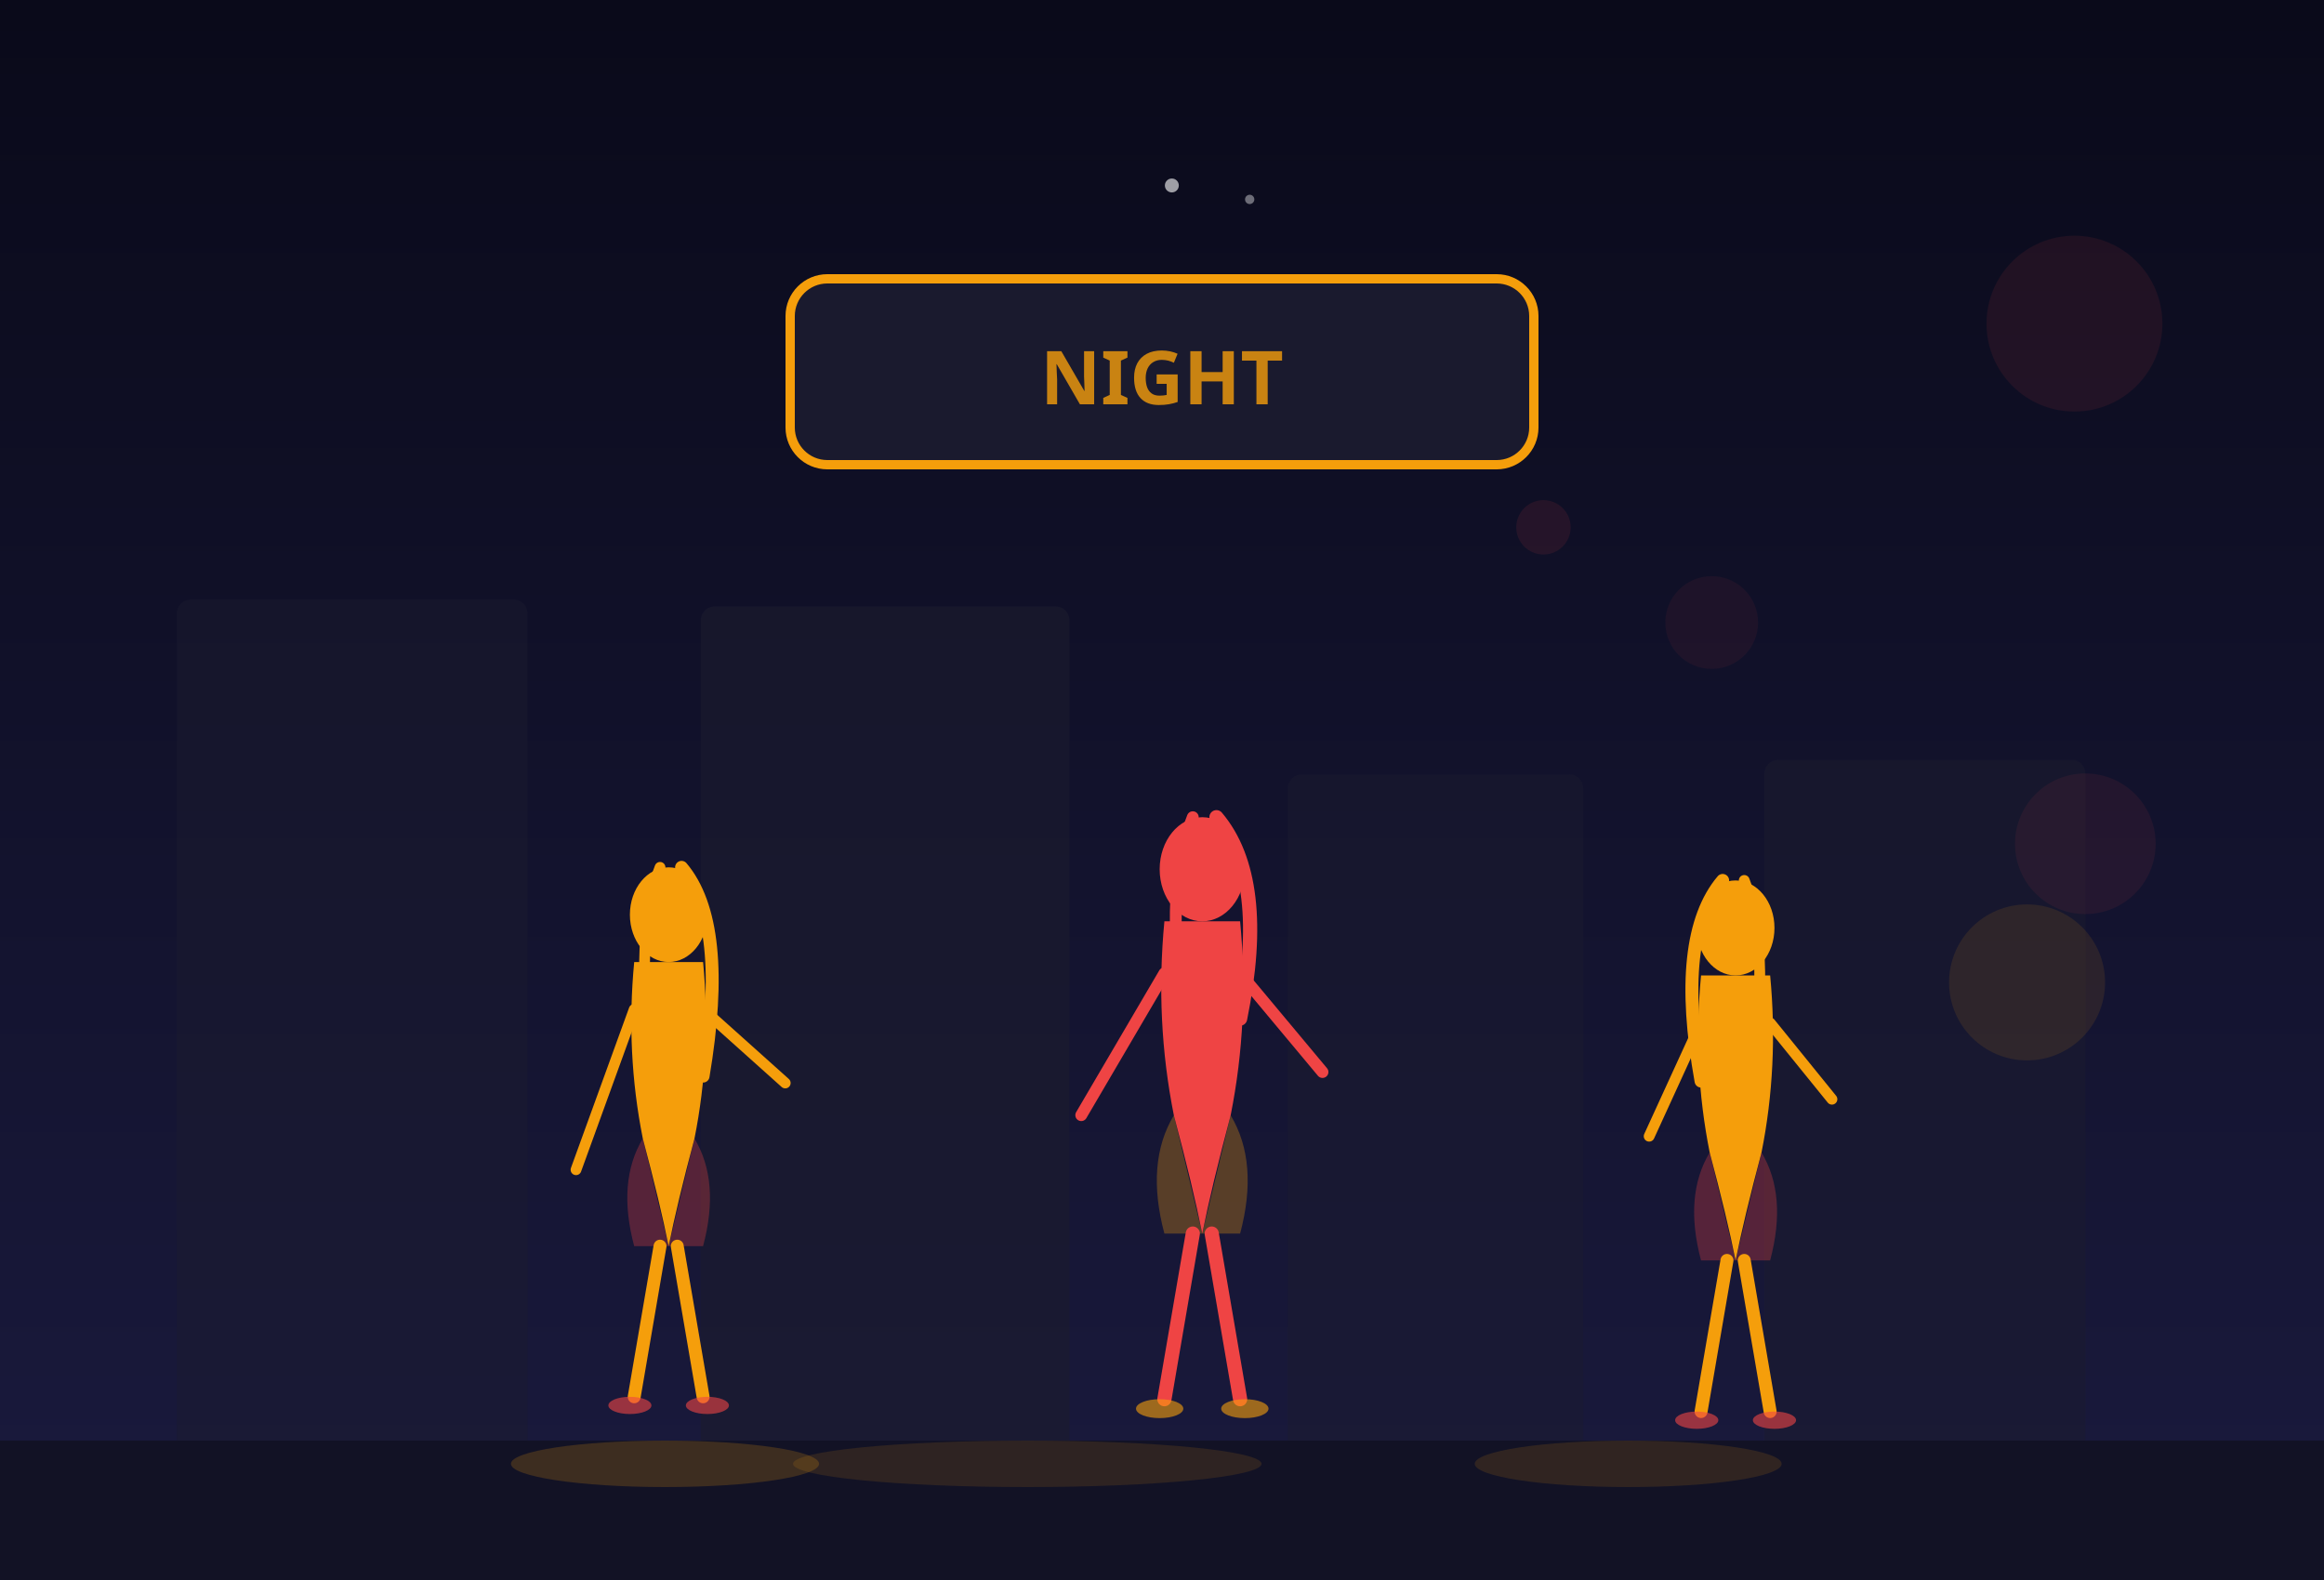
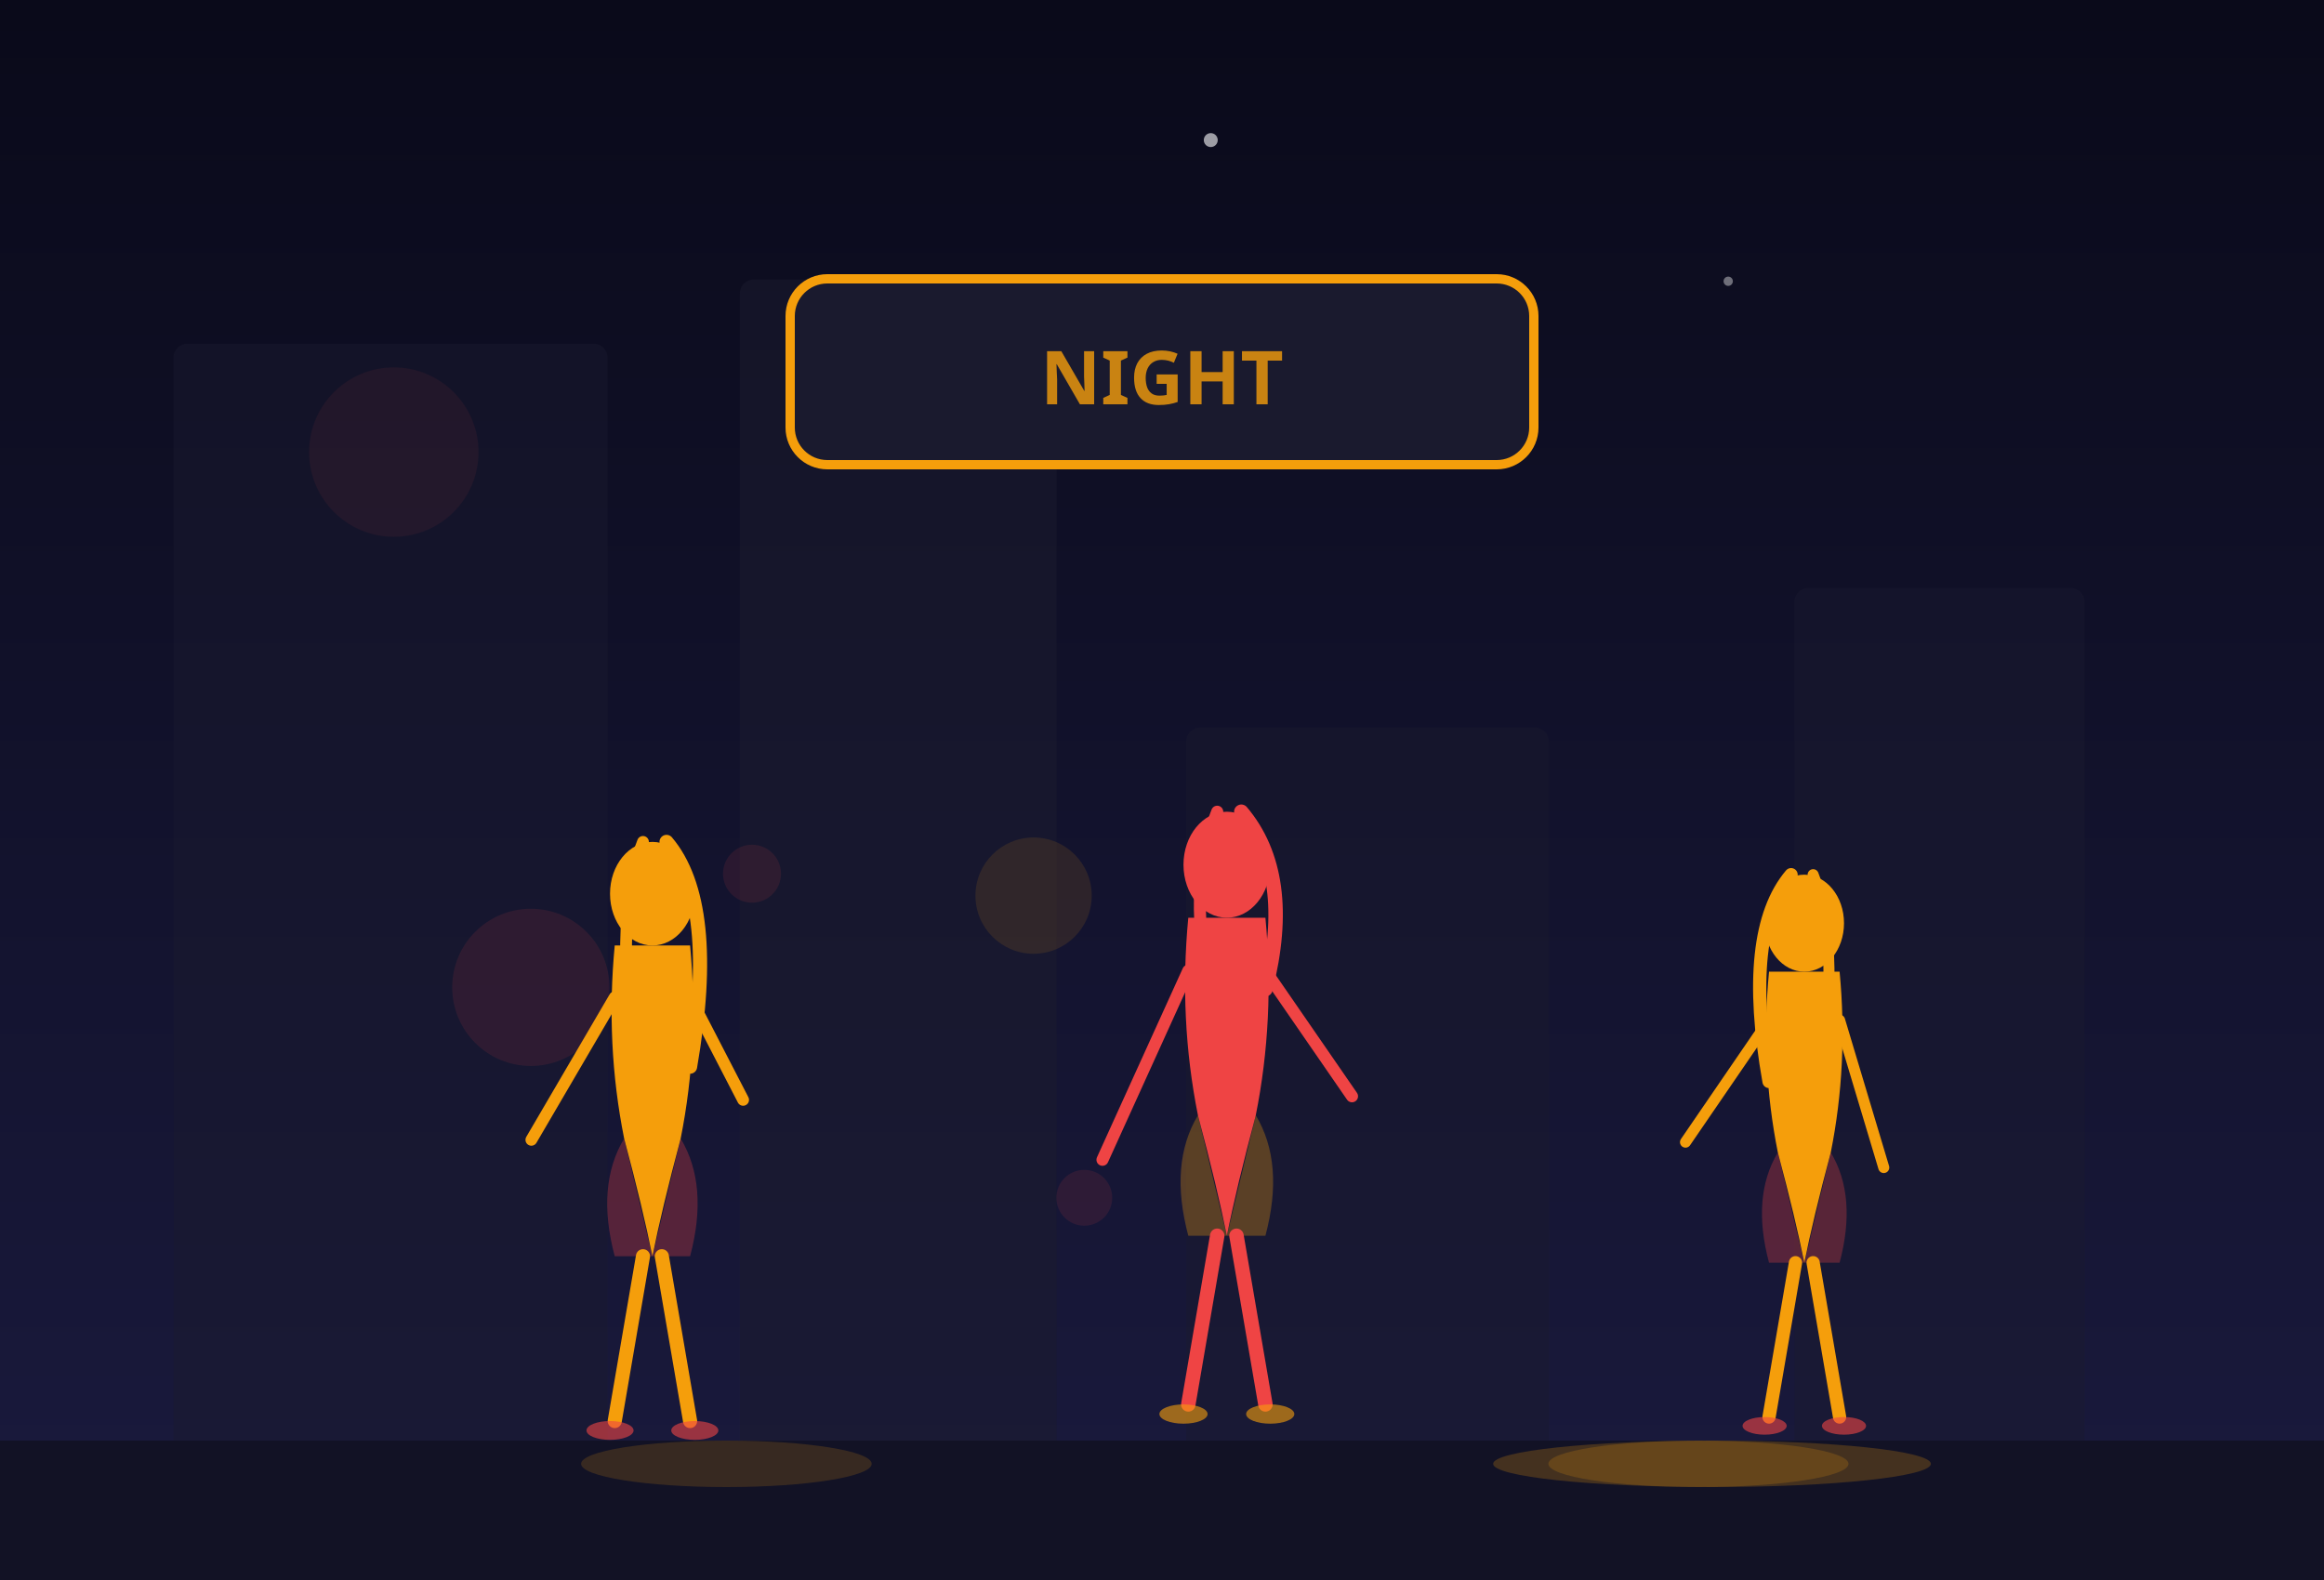
<svg xmlns="http://www.w3.org/2000/svg" viewBox="0 0 500 340" width="500" height="340">
  <defs>
    <linearGradient id="sky1" x1="0%" y1="0%" x2="0%" y2="100%">
      <stop offset="0%" style="stop-color:#0a0a1a" />
      <stop offset="100%" style="stop-color:#1a1a3e" />
    </linearGradient>
  </defs>
  <rect width="500" height="340" fill="url(#sky1)" />
-   <rect x="38.044" y="129.008" width="75.471" height="190.992" fill="#1a1a2e" opacity="0.491" rx="3" />
-   <rect x="150.769" y="130.481" width="79.328" height="189.519" fill="#1a1a2e" opacity="0.637" rx="3" />
-   <rect x="277.056" y="166.631" width="63.59" height="153.369" fill="#1a1a2e" opacity="0.491" rx="3" />
-   <rect x="379.577" y="163.481" width="69.107" height="156.519" fill="#1a1a2e" opacity="0.525" rx="3" />
+   <rect x="37.327" y="73.957" width="93.383" height="246.043" fill="#1a1a2e" opacity="0.474" rx="3" />
+   <rect x="159.179" y="60.146" width="68.158" height="259.854" fill="#1a1a2e" opacity="0.523" rx="3" />
+   <rect x="255.192" y="156.556" width="78.051" height="163.444" fill="#1a1a2e" opacity="0.423" rx="3" />
+   <rect x="386.065" y="126.52" width="62.431" height="193.48" fill="#1a1a2e" opacity="0.472" rx="3" />
  <rect x="170" y="60" width="160" height="40" rx="8" fill="#1a1a2e" stroke="#f59e0b" stroke-width="2" />
  <text x="250" y="87" text-anchor="middle" font-family="sans-serif" font-size="16" font-weight="700" fill="#f59e0b" opacity="0.8">NIGHT</text>
-   <circle cx="436.115" cy="211.403" r="16.784" fill="#f59e0b" opacity="0.103" />
-   <circle cx="332.071" cy="113.475" r="5.848" fill="#ef4444" opacity="0.103" />
-   <circle cx="368.266" cy="133.962" r="9.978" fill="#ef4444" opacity="0.064" />
-   <circle cx="448.651" cy="181.571" r="15.134" fill="#ef4444" opacity="0.078" />
-   <circle cx="446.311" cy="69.644" r="18.923" fill="#ef4444" opacity="0.086" />
+   <circle cx="233.28" cy="257.75" r="6.01" fill="#ef4444" opacity="0.11" />
+   <circle cx="114.208" cy="212.469" r="16.912" fill="#ef4444" opacity="0.113" />
+   <circle cx="84.728" cy="97.285" r="18.23" fill="#ef4444" opacity="0.068" />
+   <circle cx="222.373" cy="192.729" r="12.51" fill="#f59e0b" opacity="0.114" />
+   <circle cx="161.792" cy="188.012" r="6.236" fill="#ef4444" opacity="0.109" />
  <rect x="0" y="310" width="500" height="30" fill="#121225" />
-   <ellipse cx="350.3" cy="315" rx="33.01" ry="5" fill="#f59e0b" opacity="0.129" />
-   <ellipse cx="143.074" cy="315" rx="33.15" ry="5" fill="#f59e0b" opacity="0.188" />
-   <ellipse cx="221.014" cy="315" rx="50.4" ry="5" fill="#f59e0b" opacity="0.123" />
-   <g transform="translate(143.8565,245) scale(0.926309)">
+   <ellipse cx="365.414" cy="315" rx="32.284" ry="5" fill="#f59e0b" opacity="0.186" />
+   <ellipse cx="156.281" cy="315" rx="31.259" ry="5" fill="#f59e0b" opacity="0.167" />
+   <ellipse cx="368.332" cy="315" rx="47.089" ry="5" fill="#f59e0b" opacity="0.219" />
+   <g transform="translate(140.3635,245) scale(1.013207)">
    <ellipse cx="0" cy="-52" rx="9" ry="11" fill="#f59e0b" />
-     <path d="M3,-63 Q14,-50 8,-14.501" stroke="#f59e0b" stroke-width="3" fill="none" stroke-linecap="round" />
-     <path d="M-2,-63 Q-8,-48 -4,-17.501" stroke="#f59e0b" stroke-width="2.5" fill="none" stroke-linecap="round" />
+     <path d="M3,-63 Q14,-50 8,-15.26" stroke="#f59e0b" stroke-width="3" fill="none" stroke-linecap="round" />
+     <path d="M-2,-63 Q-8,-48 -4,-18.26" stroke="#f59e0b" stroke-width="2.5" fill="none" stroke-linecap="round" />
    <path d="M-8,-41 Q-10,-20 -6,0 Q-2,15 0,25 Q2,15 6,0 Q10,-20 8,-41 Z" fill="#f59e0b" />
    <path d="M-6,0 Q-12,10 -8,25 L0,25 Z" fill="#ef4444" opacity="0.3" />
    <path d="M6,0 Q12,10 8,25 L0,25 Z" fill="#ef4444" opacity="0.3" />
    <line x1="-2" y1="25" x2="-8" y2="60" stroke="#f59e0b" stroke-width="3" stroke-linecap="round" />
    <line x1="2" y1="25" x2="8" y2="60" stroke="#f59e0b" stroke-width="3" stroke-linecap="round" />
    <ellipse cx="-9" cy="62" rx="5" ry="2" fill="#ef4444" opacity="0.6" />
    <ellipse cx="9" cy="62" rx="5" ry="2" fill="#ef4444" opacity="0.6" />
-     <line x1="-8" y1="-30" x2="-21.515" y2="7.249" stroke="#f59e0b" stroke-width="2.5" stroke-linecap="round" />
-     <line x1="8" y1="-30" x2="27.083" y2="-12.901" stroke="#f59e0b" stroke-width="2.5" stroke-linecap="round" />
+     <line x1="-8" y1="-30" x2="-25.704" y2="0.277" stroke="#f59e0b" stroke-width="2.5" stroke-linecap="round" />
+     <line x1="8" y1="-30" x2="19.262" y2="-8.212" stroke="#f59e0b" stroke-width="2.5" stroke-linecap="round" />
  </g>
-   <g transform="translate(258.661,240) scale(1.018184)">
+   <g transform="translate(263.9537,240) scale(1.036896)">
    <ellipse cx="0" cy="-52" rx="9" ry="11" fill="#ef4444" />
-     <path d="M3,-63 Q14,-50 8,-20.438" stroke="#ef4444" stroke-width="3" fill="none" stroke-linecap="round" />
-     <path d="M-2,-63 Q-8,-48 -4,-23.438" stroke="#ef4444" stroke-width="2.5" fill="none" stroke-linecap="round" />
+     <path d="M3,-63 Q14,-50 8,-26.17" stroke="#ef4444" stroke-width="3" fill="none" stroke-linecap="round" />
+     <path d="M-2,-63 Q-8,-48 -4,-29.17" stroke="#ef4444" stroke-width="2.5" fill="none" stroke-linecap="round" />
    <path d="M-8,-41 Q-10,-20 -6,0 Q-2,15 0,25 Q2,15 6,0 Q10,-20 8,-41 Z" fill="#ef4444" />
    <path d="M-6,0 Q-12,10 -8,25 L0,25 Z" fill="#f59e0b" opacity="0.3" />
    <path d="M6,0 Q12,10 8,25 L0,25 Z" fill="#f59e0b" opacity="0.3" />
    <line x1="-2" y1="25" x2="-8" y2="60" stroke="#ef4444" stroke-width="3" stroke-linecap="round" />
    <line x1="2" y1="25" x2="8" y2="60" stroke="#ef4444" stroke-width="3" stroke-linecap="round" />
    <ellipse cx="-9" cy="62" rx="5" ry="2" fill="#f59e0b" opacity="0.6" />
    <ellipse cx="9" cy="62" rx="5" ry="2" fill="#f59e0b" opacity="0.6" />
-     <line x1="-8" y1="-30" x2="-25.57" y2="-0.03" stroke="#ef4444" stroke-width="2.5" stroke-linecap="round" />
-     <line x1="8" y1="-30" x2="25.407" y2="-9.146" stroke="#ef4444" stroke-width="2.5" stroke-linecap="round" />
+     <line x1="-8" y1="-30" x2="-25.809" y2="9.232" stroke="#ef4444" stroke-width="2.5" stroke-linecap="round" />
+     <line x1="8" y1="-30" x2="25.968" y2="-3.949" stroke="#ef4444" stroke-width="2.5" stroke-linecap="round" />
  </g>
-   <g transform="translate(373.4081,248) scale(0.9292021)">
+   <g transform="translate(388.1912,248) scale(0.9488535)">
    <ellipse cx="0" cy="-52" rx="9" ry="11" fill="#f59e0b" />
-     <path d="M-3,-63 Q-14,-50 -8,-16.539" stroke="#f59e0b" stroke-width="3" fill="none" stroke-linecap="round" />
-     <path d="M2,-63 Q8,-48 4,-19.539" stroke="#f59e0b" stroke-width="2.5" fill="none" stroke-linecap="round" />
+     <path d="M-3,-63 Q-14,-50 -8,-16.103" stroke="#f59e0b" stroke-width="3" fill="none" stroke-linecap="round" />
+     <path d="M2,-63 Q8,-48 4,-19.103" stroke="#f59e0b" stroke-width="2.5" fill="none" stroke-linecap="round" />
    <path d="M-8,-41 Q-10,-20 -6,0 Q-2,15 0,25 Q2,15 6,0 Q10,-20 8,-41 Z" fill="#f59e0b" />
    <path d="M-6,0 Q-12,10 -8,25 L0,25 Z" fill="#ef4444" opacity="0.3" />
    <path d="M6,0 Q12,10 8,25 L0,25 Z" fill="#ef4444" opacity="0.3" />
    <line x1="-2" y1="25" x2="-8" y2="60" stroke="#f59e0b" stroke-width="3" stroke-linecap="round" />
    <line x1="2" y1="25" x2="8" y2="60" stroke="#f59e0b" stroke-width="3" stroke-linecap="round" />
    <ellipse cx="-9" cy="62" rx="5" ry="2" fill="#ef4444" opacity="0.6" />
    <ellipse cx="9" cy="62" rx="5" ry="2" fill="#ef4444" opacity="0.6" />
-     <line x1="-8" y1="-30" x2="-20.015" y2="-3.764" stroke="#f59e0b" stroke-width="2.5" stroke-linecap="round" />
-     <line x1="8" y1="-30" x2="22.306" y2="-12.334" stroke="#f59e0b" stroke-width="2.5" stroke-linecap="round" />
+     <line x1="-8" y1="-30" x2="-26.939" y2="-2.341" stroke="#f59e0b" stroke-width="2.5" stroke-linecap="round" />
+     <line x1="8" y1="-30" x2="18.015" y2="3.415" stroke="#f59e0b" stroke-width="2.5" stroke-linecap="round" />
  </g>
-   <circle cx="252.118" cy="39.91" r="1.5" fill="#fff" opacity="0.6" />
-   <circle cx="268.865" cy="42.909" r="1" fill="#fff" opacity="0.4" />
+   <circle cx="260.492" cy="30.144" r="1.5" fill="#fff" opacity="0.6" />
+   <circle cx="371.818" cy="60.522" r="1" fill="#fff" opacity="0.4" />
</svg>
